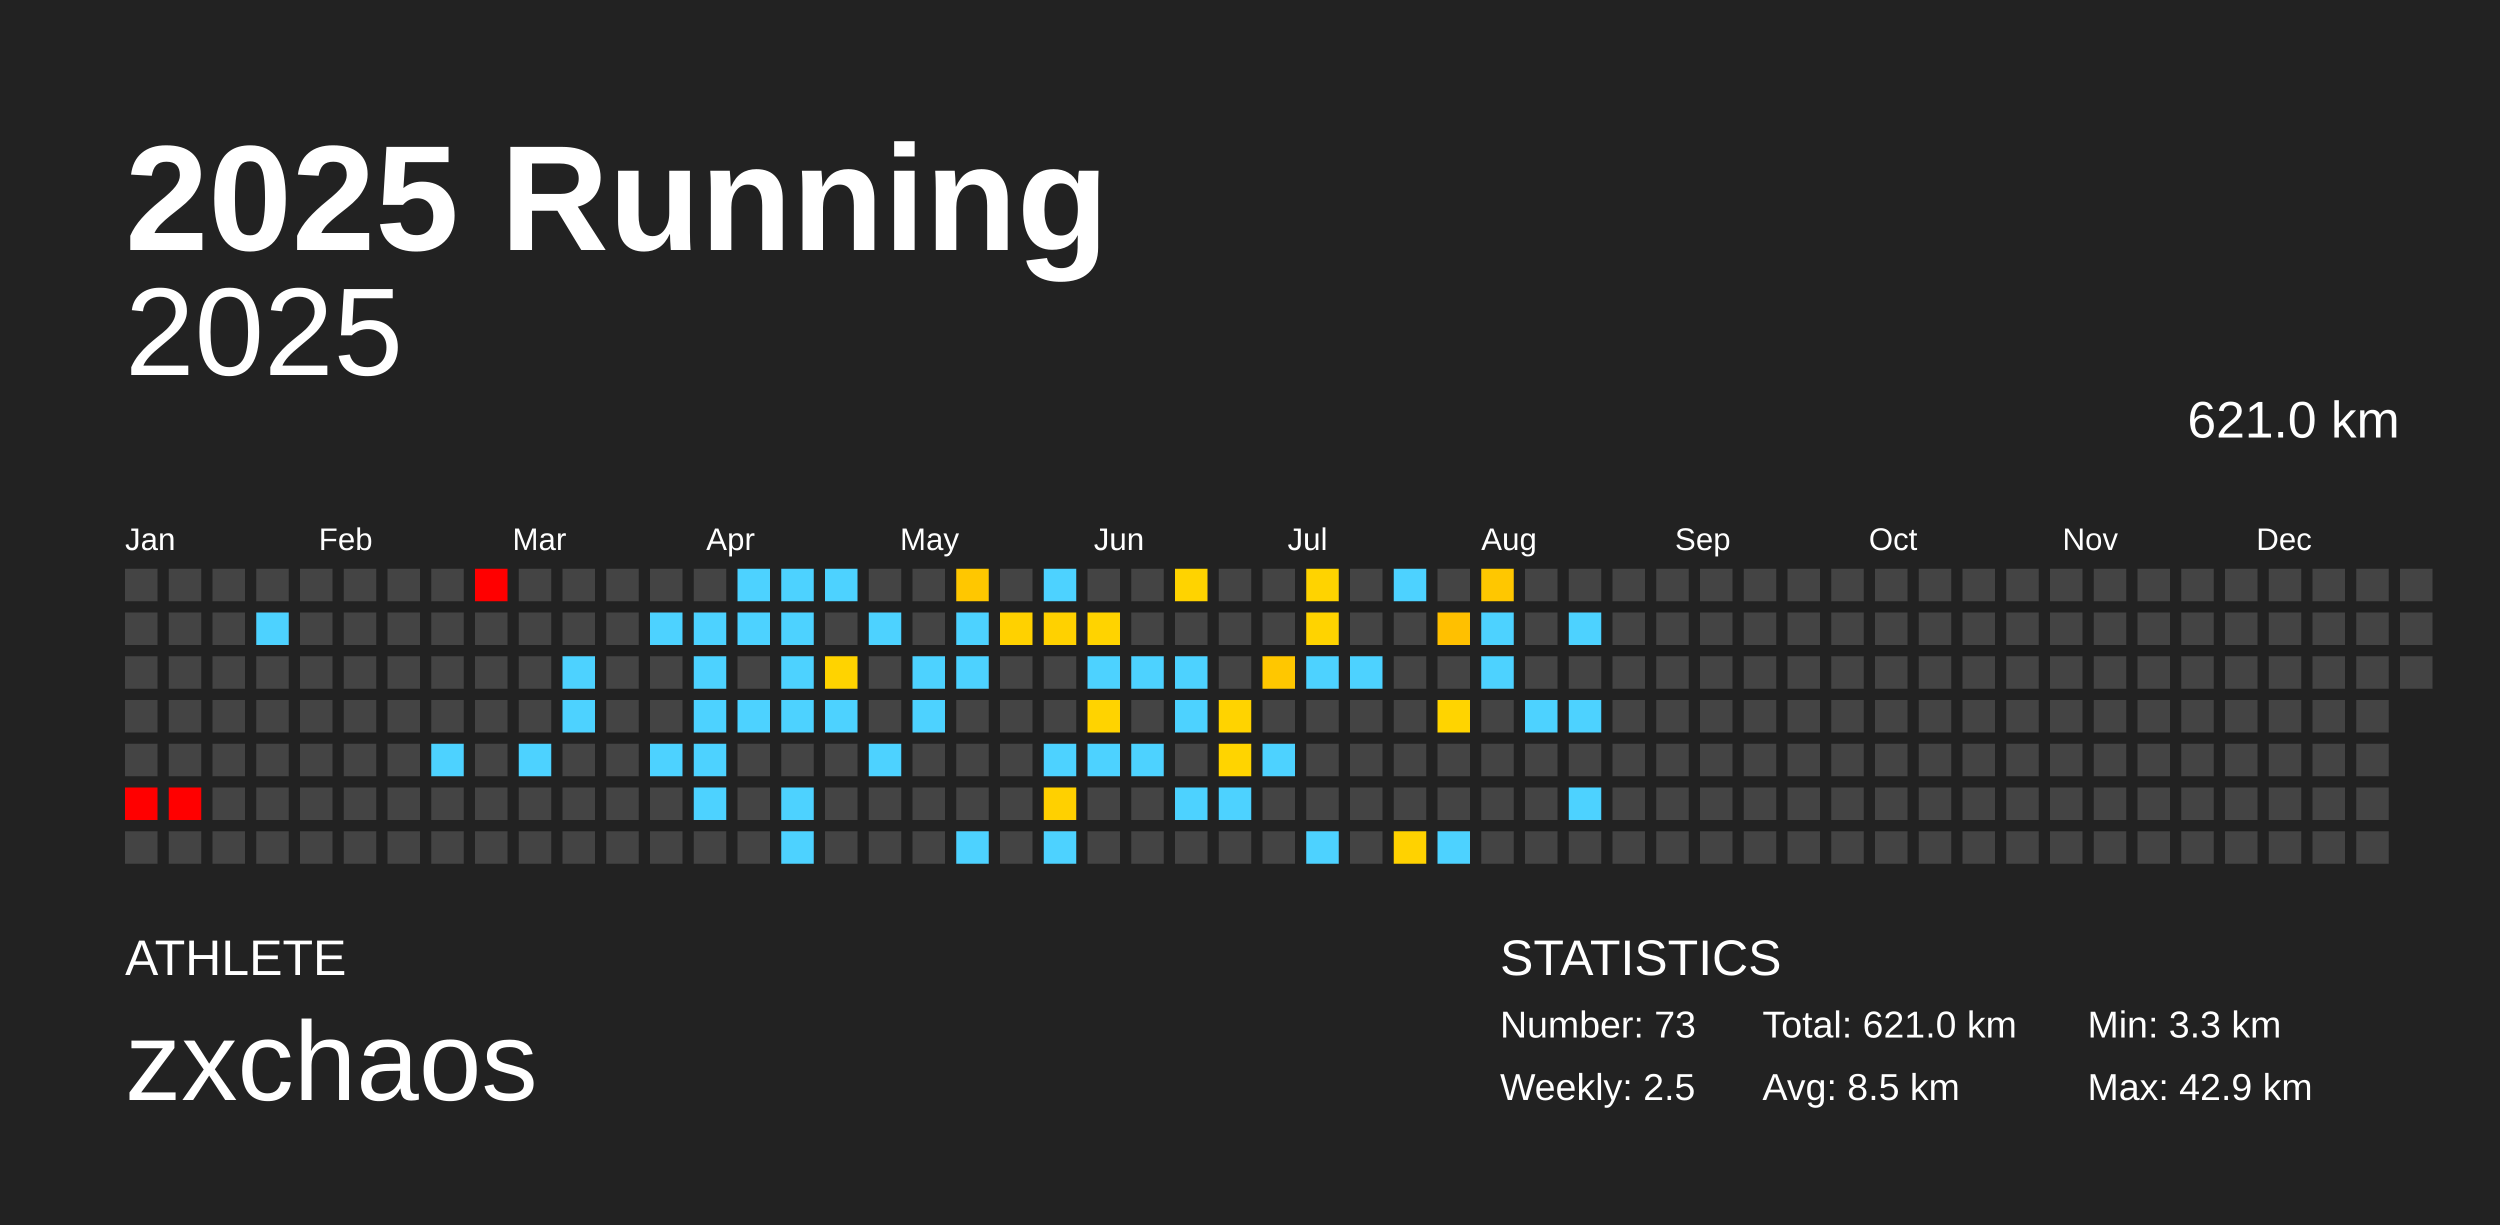
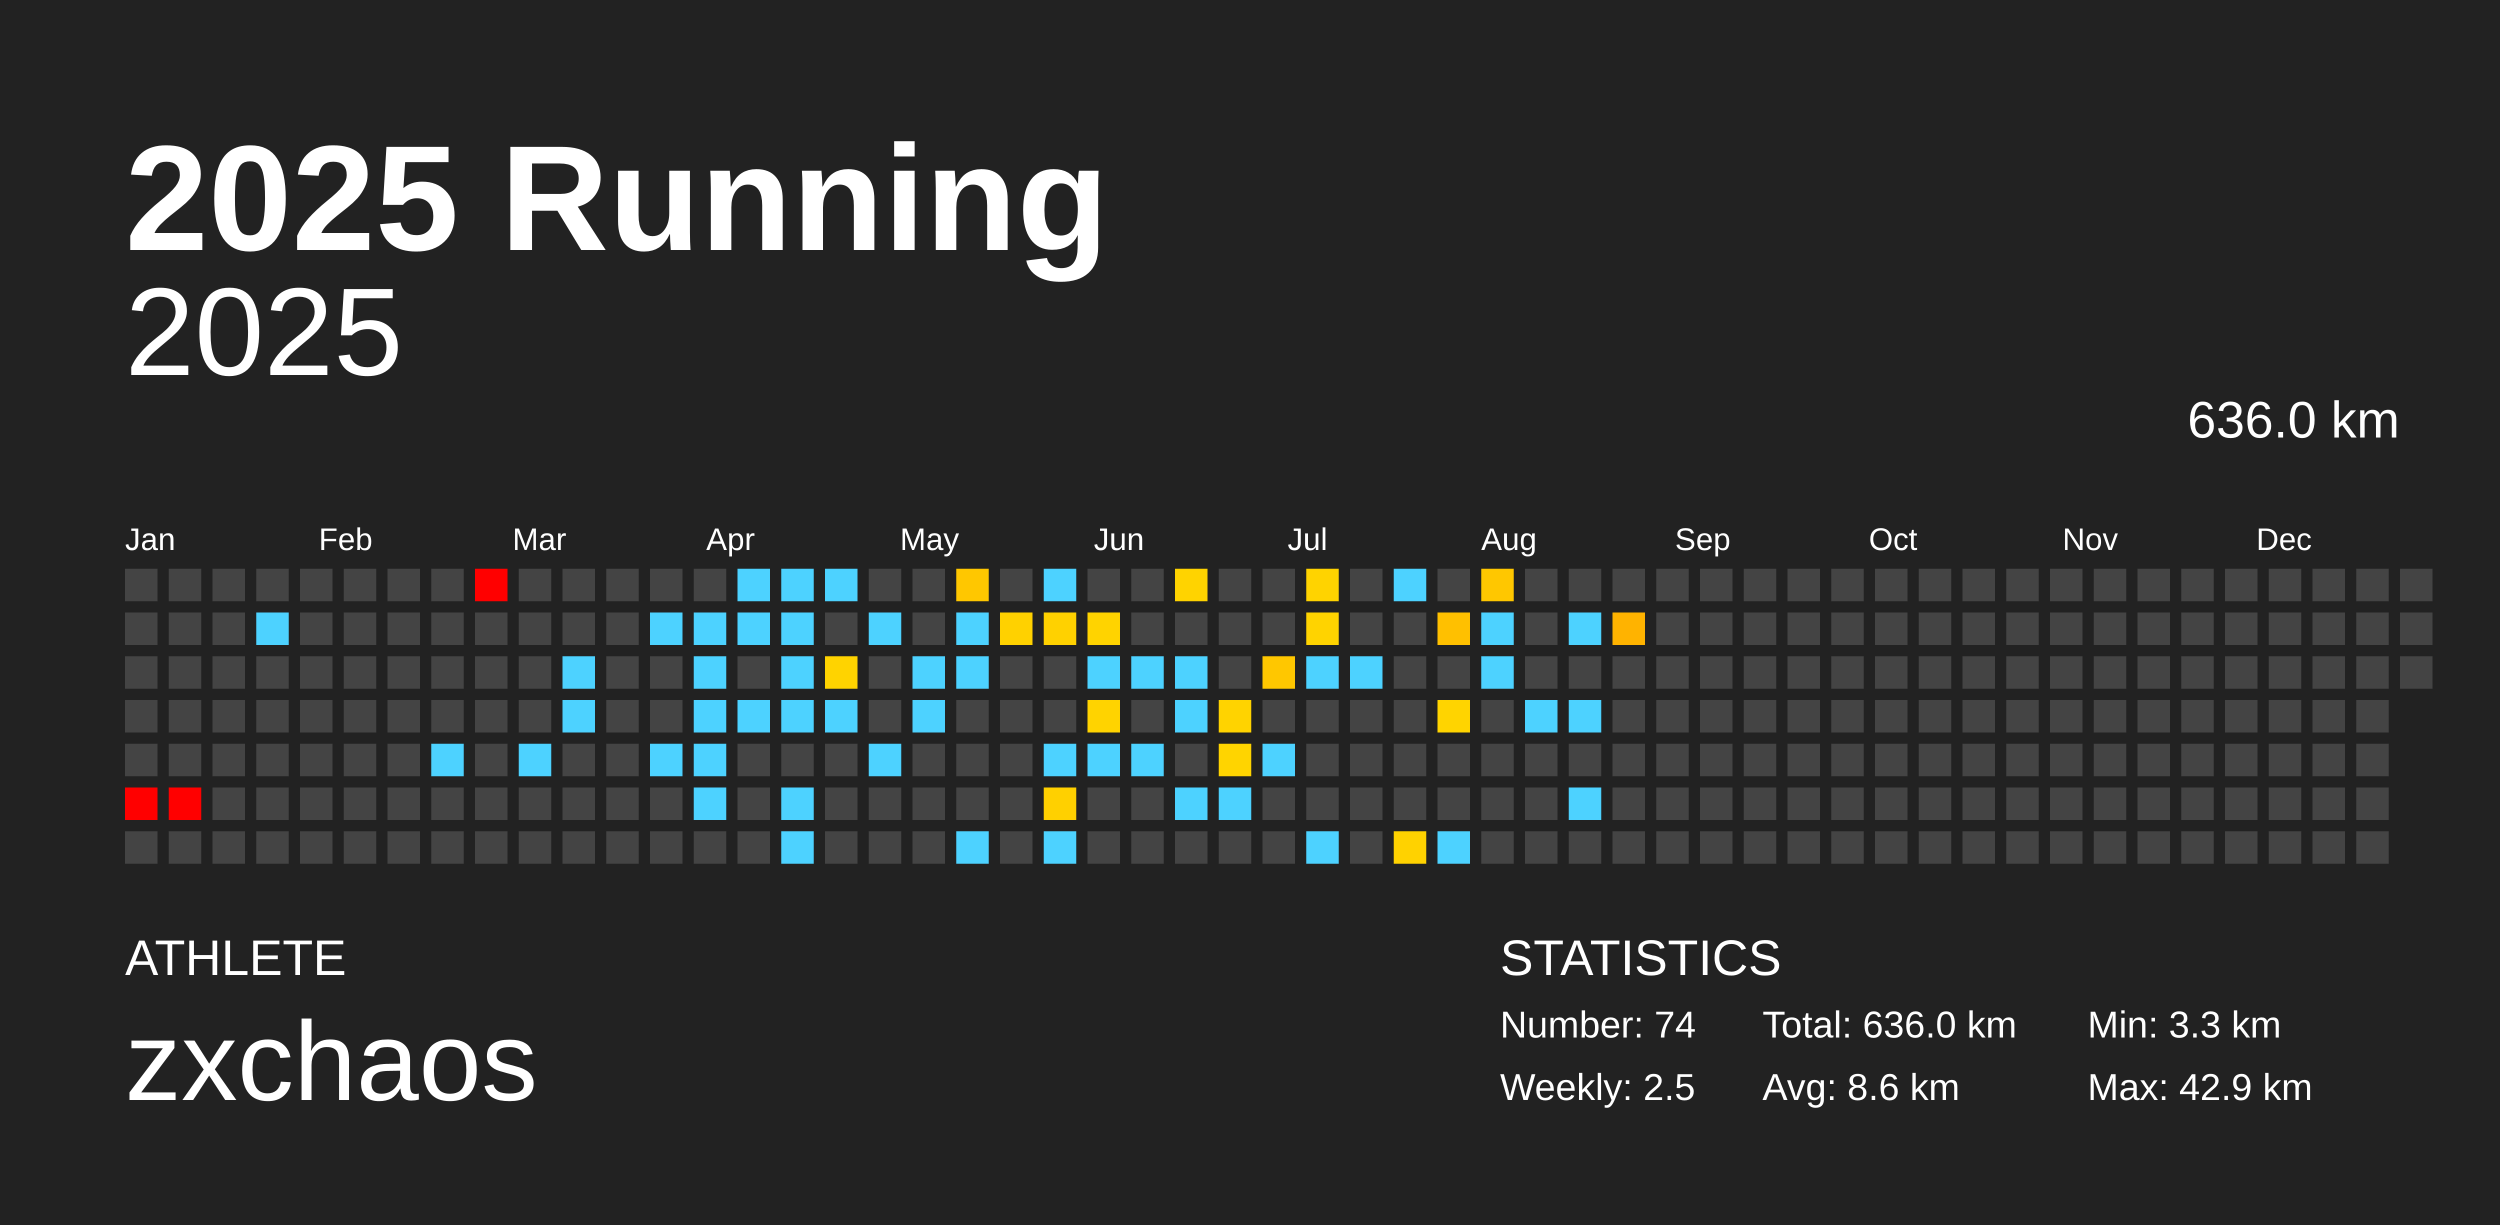
<svg xmlns="http://www.w3.org/2000/svg" baseProfile="full" height="98mm" version="1.1" viewBox="0,0,200,98" width="200mm">
  <defs />
  <rect fill="#222222" height="98" width="200" x="0" y="0" />
  <text fill="#FFFFFF" style="font-size:12px; font-family:Arial; font-weight:bold;" x="10" y="20">2025 Running</text>
  <text fill="#FFFFFF" style="font-size:4px; font-family:Arial" x="10" y="78">ATHLETE</text>
  <text fill="#FFFFFF" style="font-size:9px; font-family:Arial" x="10" y="88">zxchaos</text>
  <text fill="#FFFFFF" style="font-size:4px; font-family:Arial" x="120" y="78">STATISTICS</text>
-   <text fill="#FFFFFF" style="font-size:3px; font-family:Arial" x="120" y="83">Number: 73</text>
+   <text fill="#FFFFFF" style="font-size:3px; font-family:Arial" x="120" y="83">Number: 74</text>
  <text fill="#FFFFFF" style="font-size:3px; font-family:Arial" x="120" y="88">Weekly: 2.5</text>
-   <text fill="#FFFFFF" style="font-size:3px; font-family:Arial" x="141" y="83">Total: 621.0 km</text>
-   <text fill="#FFFFFF" style="font-size:3px; font-family:Arial" x="141" y="88">Avg: 8.5 km</text>
+   <text fill="#FFFFFF" style="font-size:3px; font-family:Arial" x="141" y="83">Total: 636.0 km</text>
+   <text fill="#FFFFFF" style="font-size:3px; font-family:Arial" x="141" y="88">Avg: 8.6 km</text>
  <text fill="#FFFFFF" style="font-size:3px; font-family:Arial" x="167" y="83">Min: 3.3 km</text>
  <text fill="#FFFFFF" style="font-size:3px; font-family:Arial" x="167" y="88">Max: 42.9 km</text>
  <text alignment-baseline="hanging" fill="#FFFFFF" style="font-size:10.0px; font-family:Arial;" x="10" y="30">2025</text>
-   <text alignment-baseline="hanging" fill="#FFFFFF" style="font-size:4.125px; font-family:Arial;" x="175" y="35">621.0 km</text>
+   <text alignment-baseline="hanging" fill="#FFFFFF" style="font-size:4.125px; font-family:Arial;" x="175" y="35">636.0 km</text>
  <text fill="#FFFFFF" style="font-size:2.5px; font-family:Arial" x="10.0" y="44">Jan</text>
  <text fill="#FFFFFF" style="font-size:2.5px; font-family:Arial" x="25.5" y="44">Feb</text>
  <text fill="#FFFFFF" style="font-size:2.5px; font-family:Arial" x="41.0" y="44">Mar</text>
  <text fill="#FFFFFF" style="font-size:2.5px; font-family:Arial" x="56.5" y="44">Apr</text>
  <text fill="#FFFFFF" style="font-size:2.5px; font-family:Arial" x="72.0" y="44">May</text>
  <text fill="#FFFFFF" style="font-size:2.5px; font-family:Arial" x="87.5" y="44">Jun</text>
  <text fill="#FFFFFF" style="font-size:2.5px; font-family:Arial" x="103.0" y="44">Jul</text>
  <text fill="#FFFFFF" style="font-size:2.5px; font-family:Arial" x="118.5" y="44">Aug</text>
  <text fill="#FFFFFF" style="font-size:2.5px; font-family:Arial" x="134.0" y="44">Sep</text>
  <text fill="#FFFFFF" style="font-size:2.5px; font-family:Arial" x="149.5" y="44">Oct</text>
  <text fill="#FFFFFF" style="font-size:2.5px; font-family:Arial" x="165.0" y="44">Nov</text>
  <text fill="#FFFFFF" style="font-size:2.5px; font-family:Arial" x="180.5" y="44">Dec</text>
  <rect fill="#444444" height="2.6" width="2.6" x="10.0" y="45.5" />
  <rect fill="#444444" height="2.6" width="2.6" x="10.0" y="49.0" />
  <rect fill="#444444" height="2.6" width="2.6" x="10.0" y="52.5" />
  <rect fill="#444444" height="2.6" width="2.6" x="10.0" y="56.0" />
  <rect fill="#444444" height="2.6" width="2.6" x="10.0" y="59.5" />
  <rect fill="red" height="2.6" width="2.6" x="10.0" y="63.0" />
  <rect fill="#444444" height="2.6" width="2.6" x="10.0" y="66.5" />
  <rect fill="#444444" height="2.6" width="2.6" x="13.5" y="45.5" />
  <rect fill="#444444" height="2.6" width="2.6" x="13.5" y="49.0" />
  <rect fill="#444444" height="2.6" width="2.6" x="13.5" y="52.5" />
  <rect fill="#444444" height="2.6" width="2.6" x="13.5" y="56.0" />
  <rect fill="#444444" height="2.6" width="2.6" x="13.5" y="59.5" />
  <rect fill="red" height="2.6" width="2.6" x="13.5" y="63.0" />
  <rect fill="#444444" height="2.6" width="2.6" x="13.5" y="66.5" />
  <rect fill="#444444" height="2.6" width="2.6" x="17.0" y="45.5" />
  <rect fill="#444444" height="2.6" width="2.6" x="17.0" y="49.0" />
  <rect fill="#444444" height="2.6" width="2.6" x="17.0" y="52.5" />
  <rect fill="#444444" height="2.6" width="2.6" x="17.0" y="56.0" />
  <rect fill="#444444" height="2.6" width="2.6" x="17.0" y="59.5" />
  <rect fill="#444444" height="2.6" width="2.6" x="17.0" y="63.0" />
  <rect fill="#444444" height="2.6" width="2.6" x="17.0" y="66.5" />
  <rect fill="#444444" height="2.6" width="2.6" x="20.5" y="45.5" />
  <rect fill="#4dd2ff" height="2.6" width="2.6" x="20.5" y="49.0" />
  <rect fill="#444444" height="2.6" width="2.6" x="20.5" y="52.5" />
  <rect fill="#444444" height="2.6" width="2.6" x="20.5" y="56.0" />
  <rect fill="#444444" height="2.6" width="2.6" x="20.5" y="59.5" />
  <rect fill="#444444" height="2.6" width="2.6" x="20.5" y="63.0" />
  <rect fill="#444444" height="2.6" width="2.6" x="20.5" y="66.5" />
  <rect fill="#444444" height="2.6" width="2.6" x="24.0" y="45.5" />
  <rect fill="#444444" height="2.6" width="2.6" x="24.0" y="49.0" />
  <rect fill="#444444" height="2.6" width="2.6" x="24.0" y="52.5" />
  <rect fill="#444444" height="2.6" width="2.6" x="24.0" y="56.0" />
  <rect fill="#444444" height="2.6" width="2.6" x="24.0" y="59.5" />
  <rect fill="#444444" height="2.6" width="2.6" x="24.0" y="63.0" />
  <rect fill="#444444" height="2.6" width="2.6" x="24.0" y="66.5" />
  <rect fill="#444444" height="2.6" width="2.6" x="27.5" y="45.5" />
  <rect fill="#444444" height="2.6" width="2.6" x="27.5" y="49.0" />
  <rect fill="#444444" height="2.6" width="2.6" x="27.5" y="52.5" />
  <rect fill="#444444" height="2.6" width="2.6" x="27.5" y="56.0" />
  <rect fill="#444444" height="2.6" width="2.6" x="27.5" y="59.5" />
  <rect fill="#444444" height="2.6" width="2.6" x="27.5" y="63.0" />
  <rect fill="#444444" height="2.6" width="2.6" x="27.5" y="66.5" />
  <rect fill="#444444" height="2.6" width="2.6" x="31.0" y="45.5" />
  <rect fill="#444444" height="2.6" width="2.6" x="31.0" y="49.0" />
  <rect fill="#444444" height="2.6" width="2.6" x="31.0" y="52.5" />
  <rect fill="#444444" height="2.6" width="2.6" x="31.0" y="56.0" />
  <rect fill="#444444" height="2.6" width="2.6" x="31.0" y="59.5" />
  <rect fill="#444444" height="2.6" width="2.6" x="31.0" y="63.0" />
  <rect fill="#444444" height="2.6" width="2.6" x="31.0" y="66.5" />
  <rect fill="#444444" height="2.6" width="2.6" x="34.5" y="45.5" />
  <rect fill="#444444" height="2.6" width="2.6" x="34.5" y="49.0" />
  <rect fill="#444444" height="2.6" width="2.6" x="34.5" y="52.5" />
  <rect fill="#444444" height="2.6" width="2.6" x="34.5" y="56.0" />
  <rect fill="#4dd2ff" height="2.6" width="2.6" x="34.5" y="59.5" />
  <rect fill="#444444" height="2.6" width="2.6" x="34.5" y="63.0" />
  <rect fill="#444444" height="2.6" width="2.6" x="34.5" y="66.5" />
  <rect fill="red" height="2.6" width="2.6" x="38.0" y="45.5" />
  <rect fill="#444444" height="2.6" width="2.6" x="38.0" y="49.0" />
  <rect fill="#444444" height="2.6" width="2.6" x="38.0" y="52.5" />
  <rect fill="#444444" height="2.6" width="2.6" x="38.0" y="56.0" />
  <rect fill="#444444" height="2.6" width="2.6" x="38.0" y="59.5" />
  <rect fill="#444444" height="2.6" width="2.6" x="38.0" y="63.0" />
  <rect fill="#444444" height="2.6" width="2.6" x="38.0" y="66.5" />
  <rect fill="#444444" height="2.6" width="2.6" x="41.5" y="45.5" />
  <rect fill="#444444" height="2.6" width="2.6" x="41.5" y="49.0" />
  <rect fill="#444444" height="2.6" width="2.6" x="41.5" y="52.5" />
  <rect fill="#444444" height="2.6" width="2.6" x="41.5" y="56.0" />
  <rect fill="#4dd2ff" height="2.6" width="2.6" x="41.5" y="59.5" />
  <rect fill="#444444" height="2.6" width="2.6" x="41.5" y="63.0" />
  <rect fill="#444444" height="2.6" width="2.6" x="41.5" y="66.5" />
  <rect fill="#444444" height="2.6" width="2.6" x="45.0" y="45.5" />
  <rect fill="#444444" height="2.6" width="2.6" x="45.0" y="49.0" />
  <rect fill="#4dd2ff" height="2.6" width="2.6" x="45.0" y="52.5" />
  <rect fill="#4dd2ff" height="2.6" width="2.6" x="45.0" y="56.0" />
  <rect fill="#444444" height="2.6" width="2.6" x="45.0" y="59.5" />
  <rect fill="#444444" height="2.6" width="2.6" x="45.0" y="63.0" />
  <rect fill="#444444" height="2.6" width="2.6" x="45.0" y="66.5" />
  <rect fill="#444444" height="2.6" width="2.6" x="48.5" y="45.5" />
  <rect fill="#444444" height="2.6" width="2.6" x="48.5" y="49.0" />
  <rect fill="#444444" height="2.6" width="2.6" x="48.5" y="52.5" />
  <rect fill="#444444" height="2.6" width="2.6" x="48.5" y="56.0" />
  <rect fill="#444444" height="2.6" width="2.6" x="48.5" y="59.5" />
  <rect fill="#444444" height="2.6" width="2.6" x="48.5" y="63.0" />
  <rect fill="#444444" height="2.6" width="2.6" x="48.5" y="66.5" />
  <rect fill="#444444" height="2.6" width="2.6" x="52.0" y="45.5" />
  <rect fill="#4dd2ff" height="2.6" width="2.6" x="52.0" y="49.0" />
  <rect fill="#444444" height="2.6" width="2.6" x="52.0" y="52.5" />
  <rect fill="#444444" height="2.6" width="2.6" x="52.0" y="56.0" />
  <rect fill="#4dd2ff" height="2.6" width="2.6" x="52.0" y="59.5" />
  <rect fill="#444444" height="2.6" width="2.6" x="52.0" y="63.0" />
  <rect fill="#444444" height="2.6" width="2.6" x="52.0" y="66.5" />
  <rect fill="#444444" height="2.6" width="2.6" x="55.5" y="45.5" />
  <rect fill="#4dd2ff" height="2.6" width="2.6" x="55.5" y="49.0" />
  <rect fill="#4dd2ff" height="2.6" width="2.6" x="55.5" y="52.5" />
  <rect fill="#4dd2ff" height="2.6" width="2.6" x="55.5" y="56.0" />
  <rect fill="#4dd2ff" height="2.6" width="2.6" x="55.5" y="59.5" />
  <rect fill="#4dd2ff" height="2.6" width="2.6" x="55.5" y="63.0" />
  <rect fill="#444444" height="2.6" width="2.6" x="55.5" y="66.5" />
  <rect fill="#4dd2ff" height="2.6" width="2.6" x="59.0" y="45.5" />
  <rect fill="#4dd2ff" height="2.6" width="2.6" x="59.0" y="49.0" />
  <rect fill="#444444" height="2.6" width="2.6" x="59.0" y="52.5" />
  <rect fill="#4dd2ff" height="2.6" width="2.6" x="59.0" y="56.0" />
  <rect fill="#444444" height="2.6" width="2.6" x="59.0" y="59.5" />
  <rect fill="#444444" height="2.6" width="2.6" x="59.0" y="63.0" />
  <rect fill="#444444" height="2.6" width="2.6" x="59.0" y="66.5" />
  <rect fill="#4dd2ff" height="2.6" width="2.6" x="62.5" y="45.5" />
  <rect fill="#4dd2ff" height="2.6" width="2.6" x="62.5" y="49.0" />
  <rect fill="#4dd2ff" height="2.6" width="2.6" x="62.5" y="52.5" />
  <rect fill="#4dd2ff" height="2.6" width="2.6" x="62.5" y="56.0" />
  <rect fill="#444444" height="2.6" width="2.6" x="62.5" y="59.5" />
  <rect fill="#4dd2ff" height="2.6" width="2.6" x="62.5" y="63.0" />
  <rect fill="#4dd2ff" height="2.6" width="2.6" x="62.5" y="66.5" />
  <rect fill="#4dd2ff" height="2.6" width="2.6" x="66.0" y="45.5" />
  <rect fill="#444444" height="2.6" width="2.6" x="66.0" y="49.0" />
  <rect fill="#ffd300" height="2.6" width="2.6" x="66.0" y="52.5" />
  <rect fill="#4dd2ff" height="2.6" width="2.6" x="66.0" y="56.0" />
  <rect fill="#444444" height="2.6" width="2.6" x="66.0" y="59.5" />
  <rect fill="#444444" height="2.6" width="2.6" x="66.0" y="63.0" />
  <rect fill="#444444" height="2.6" width="2.6" x="66.0" y="66.5" />
  <rect fill="#444444" height="2.6" width="2.6" x="69.5" y="45.5" />
  <rect fill="#4dd2ff" height="2.6" width="2.6" x="69.5" y="49.0" />
  <rect fill="#444444" height="2.6" width="2.6" x="69.5" y="52.5" />
  <rect fill="#444444" height="2.6" width="2.6" x="69.5" y="56.0" />
  <rect fill="#4dd2ff" height="2.6" width="2.6" x="69.5" y="59.5" />
  <rect fill="#444444" height="2.6" width="2.6" x="69.5" y="63.0" />
  <rect fill="#444444" height="2.6" width="2.6" x="69.5" y="66.5" />
  <rect fill="#444444" height="2.6" width="2.6" x="73.0" y="45.5" />
  <rect fill="#444444" height="2.6" width="2.6" x="73.0" y="49.0" />
  <rect fill="#4dd2ff" height="2.6" width="2.6" x="73.0" y="52.5" />
  <rect fill="#4dd2ff" height="2.6" width="2.6" x="73.0" y="56.0" />
  <rect fill="#444444" height="2.6" width="2.6" x="73.0" y="59.5" />
  <rect fill="#444444" height="2.6" width="2.6" x="73.0" y="63.0" />
  <rect fill="#444444" height="2.6" width="2.6" x="73.0" y="66.5" />
  <rect fill="#ffc700" height="2.6" width="2.6" x="76.5" y="45.5" />
  <rect fill="#4dd2ff" height="2.6" width="2.6" x="76.5" y="49.0" />
  <rect fill="#4dd2ff" height="2.6" width="2.6" x="76.5" y="52.5" />
  <rect fill="#444444" height="2.6" width="2.6" x="76.5" y="56.0" />
  <rect fill="#444444" height="2.6" width="2.6" x="76.5" y="59.5" />
  <rect fill="#444444" height="2.6" width="2.6" x="76.5" y="63.0" />
  <rect fill="#4dd2ff" height="2.6" width="2.6" x="76.5" y="66.5" />
  <rect fill="#444444" height="2.6" width="2.6" x="80.0" y="45.5" />
  <rect fill="#ffd100" height="2.6" width="2.6" x="80.0" y="49.0" />
  <rect fill="#444444" height="2.6" width="2.6" x="80.0" y="52.5" />
  <rect fill="#444444" height="2.6" width="2.6" x="80.0" y="56.0" />
  <rect fill="#444444" height="2.6" width="2.6" x="80.0" y="59.5" />
  <rect fill="#444444" height="2.6" width="2.6" x="80.0" y="63.0" />
  <rect fill="#444444" height="2.6" width="2.6" x="80.0" y="66.5" />
  <rect fill="#4dd2ff" height="2.6" width="2.6" x="83.5" y="45.5" />
  <rect fill="#ffd100" height="2.6" width="2.6" x="83.5" y="49.0" />
  <rect fill="#444444" height="2.6" width="2.6" x="83.5" y="52.5" />
  <rect fill="#444444" height="2.6" width="2.6" x="83.5" y="56.0" />
  <rect fill="#4dd2ff" height="2.6" width="2.6" x="83.5" y="59.5" />
  <rect fill="#ffd000" height="2.6" width="2.6" x="83.5" y="63.0" />
  <rect fill="#4dd2ff" height="2.6" width="2.6" x="83.5" y="66.5" />
  <rect fill="#444444" height="2.6" width="2.6" x="87.0" y="45.5" />
  <rect fill="#ffd300" height="2.6" width="2.6" x="87.0" y="49.0" />
  <rect fill="#4dd2ff" height="2.6" width="2.6" x="87.0" y="52.5" />
  <rect fill="#ffd300" height="2.6" width="2.6" x="87.0" y="56.0" />
  <rect fill="#4dd2ff" height="2.6" width="2.6" x="87.0" y="59.5" />
  <rect fill="#444444" height="2.6" width="2.6" x="87.0" y="63.0" />
  <rect fill="#444444" height="2.6" width="2.6" x="87.0" y="66.5" />
  <rect fill="#444444" height="2.6" width="2.6" x="90.5" y="45.5" />
  <rect fill="#444444" height="2.6" width="2.6" x="90.5" y="49.0" />
  <rect fill="#4dd2ff" height="2.6" width="2.6" x="90.5" y="52.5" />
  <rect fill="#444444" height="2.6" width="2.6" x="90.5" y="56.0" />
  <rect fill="#4dd2ff" height="2.6" width="2.6" x="90.5" y="59.5" />
  <rect fill="#444444" height="2.6" width="2.6" x="90.5" y="63.0" />
  <rect fill="#444444" height="2.6" width="2.6" x="90.5" y="66.5" />
  <rect fill="#ffd300" height="2.6" width="2.6" x="94.0" y="45.5" />
  <rect fill="#444444" height="2.6" width="2.6" x="94.0" y="49.0" />
  <rect fill="#4dd2ff" height="2.6" width="2.6" x="94.0" y="52.5" />
  <rect fill="#4dd2ff" height="2.6" width="2.6" x="94.0" y="56.0" />
  <rect fill="#444444" height="2.6" width="2.6" x="94.0" y="59.5" />
  <rect fill="#4dd2ff" height="2.6" width="2.6" x="94.0" y="63.0" />
  <rect fill="#444444" height="2.6" width="2.6" x="94.0" y="66.5" />
  <rect fill="#444444" height="2.6" width="2.6" x="97.5" y="45.5" />
  <rect fill="#444444" height="2.6" width="2.6" x="97.5" y="49.0" />
  <rect fill="#444444" height="2.6" width="2.6" x="97.5" y="52.5" />
  <rect fill="#ffd300" height="2.6" width="2.6" x="97.5" y="56.0" />
  <rect fill="#ffd400" height="2.6" width="2.6" x="97.5" y="59.5" />
  <rect fill="#4dd2ff" height="2.6" width="2.6" x="97.5" y="63.0" />
  <rect fill="#444444" height="2.6" width="2.6" x="97.5" y="66.5" />
  <rect fill="#444444" height="2.6" width="2.6" x="101.0" y="45.5" />
  <rect fill="#444444" height="2.6" width="2.6" x="101.0" y="49.0" />
  <rect fill="#ffc700" height="2.6" width="2.6" x="101.0" y="52.5" />
  <rect fill="#444444" height="2.6" width="2.6" x="101.0" y="56.0" />
  <rect fill="#4dd2ff" height="2.6" width="2.6" x="101.0" y="59.5" />
  <rect fill="#444444" height="2.6" width="2.6" x="101.0" y="63.0" />
  <rect fill="#444444" height="2.6" width="2.6" x="101.0" y="66.5" />
  <rect fill="#ffd300" height="2.6" width="2.6" x="104.5" y="45.5" />
  <rect fill="#ffd300" height="2.6" width="2.6" x="104.5" y="49.0" />
  <rect fill="#4dd2ff" height="2.6" width="2.6" x="104.5" y="52.5" />
  <rect fill="#444444" height="2.6" width="2.6" x="104.5" y="56.0" />
  <rect fill="#444444" height="2.6" width="2.6" x="104.5" y="59.5" />
  <rect fill="#444444" height="2.6" width="2.6" x="104.5" y="63.0" />
  <rect fill="#4dd2ff" height="2.6" width="2.6" x="104.5" y="66.5" />
  <rect fill="#444444" height="2.6" width="2.6" x="108.0" y="45.5" />
  <rect fill="#444444" height="2.6" width="2.6" x="108.0" y="49.0" />
  <rect fill="#4dd2ff" height="2.6" width="2.6" x="108.0" y="52.5" />
  <rect fill="#444444" height="2.6" width="2.6" x="108.0" y="56.0" />
  <rect fill="#444444" height="2.6" width="2.6" x="108.0" y="59.5" />
  <rect fill="#444444" height="2.6" width="2.6" x="108.0" y="63.0" />
  <rect fill="#444444" height="2.6" width="2.6" x="108.0" y="66.5" />
  <rect fill="#4dd2ff" height="2.6" width="2.6" x="111.5" y="45.5" />
  <rect fill="#444444" height="2.6" width="2.6" x="111.5" y="49.0" />
  <rect fill="#444444" height="2.6" width="2.6" x="111.5" y="52.5" />
  <rect fill="#444444" height="2.6" width="2.6" x="111.5" y="56.0" />
  <rect fill="#444444" height="2.6" width="2.6" x="111.5" y="59.5" />
  <rect fill="#444444" height="2.6" width="2.6" x="111.5" y="63.0" />
  <rect fill="#ffd200" height="2.6" width="2.6" x="111.5" y="66.5" />
  <rect fill="#444444" height="2.6" width="2.6" x="115.0" y="45.5" />
  <rect fill="#ffc000" height="2.6" width="2.6" x="115.0" y="49.0" />
  <rect fill="#444444" height="2.6" width="2.6" x="115.0" y="52.5" />
  <rect fill="#ffd400" height="2.6" width="2.6" x="115.0" y="56.0" />
  <rect fill="#444444" height="2.6" width="2.6" x="115.0" y="59.5" />
  <rect fill="#444444" height="2.6" width="2.6" x="115.0" y="63.0" />
  <rect fill="#4dd2ff" height="2.6" width="2.6" x="115.0" y="66.5" />
  <rect fill="#ffc700" height="2.6" width="2.6" x="118.5" y="45.5" />
  <rect fill="#4dd2ff" height="2.6" width="2.6" x="118.5" y="49.0" />
  <rect fill="#4dd2ff" height="2.6" width="2.6" x="118.5" y="52.5" />
  <rect fill="#444444" height="2.6" width="2.6" x="118.5" y="56.0" />
  <rect fill="#444444" height="2.6" width="2.6" x="118.5" y="59.5" />
  <rect fill="#444444" height="2.6" width="2.6" x="118.5" y="63.0" />
  <rect fill="#444444" height="2.6" width="2.6" x="118.5" y="66.5" />
  <rect fill="#444444" height="2.6" width="2.6" x="122.0" y="45.5" />
  <rect fill="#444444" height="2.6" width="2.6" x="122.0" y="49.0" />
  <rect fill="#444444" height="2.6" width="2.6" x="122.0" y="52.5" />
  <rect fill="#4dd2ff" height="2.6" width="2.6" x="122.0" y="56.0" />
  <rect fill="#444444" height="2.6" width="2.6" x="122.0" y="59.5" />
  <rect fill="#444444" height="2.6" width="2.6" x="122.0" y="63.0" />
  <rect fill="#444444" height="2.6" width="2.6" x="122.0" y="66.5" />
  <rect fill="#444444" height="2.6" width="2.6" x="125.5" y="45.5" />
  <rect fill="#4dd2ff" height="2.6" width="2.6" x="125.5" y="49.0" />
  <rect fill="#444444" height="2.6" width="2.6" x="125.5" y="52.5" />
  <rect fill="#4dd2ff" height="2.6" width="2.6" x="125.5" y="56.0" />
  <rect fill="#444444" height="2.6" width="2.6" x="125.5" y="59.5" />
  <rect fill="#4dd2ff" height="2.6" width="2.6" x="125.5" y="63.0" />
  <rect fill="#444444" height="2.6" width="2.6" x="125.5" y="66.5" />
  <rect fill="#444444" height="2.6" width="2.6" x="129.0" y="45.5" />
-   <rect fill="#444444" height="2.6" width="2.6" x="129.0" y="49.0" />
+   <rect fill="#ffb300" height="2.6" width="2.6" x="129.0" y="49.0" />
  <rect fill="#444444" height="2.6" width="2.6" x="129.0" y="52.5" />
  <rect fill="#444444" height="2.6" width="2.6" x="129.0" y="56.0" />
  <rect fill="#444444" height="2.6" width="2.6" x="129.0" y="59.5" />
  <rect fill="#444444" height="2.6" width="2.6" x="129.0" y="63.0" />
  <rect fill="#444444" height="2.6" width="2.6" x="129.0" y="66.5" />
  <rect fill="#444444" height="2.6" width="2.6" x="132.5" y="45.5" />
  <rect fill="#444444" height="2.6" width="2.6" x="132.5" y="49.0" />
  <rect fill="#444444" height="2.6" width="2.6" x="132.5" y="52.5" />
  <rect fill="#444444" height="2.6" width="2.6" x="132.5" y="56.0" />
  <rect fill="#444444" height="2.6" width="2.6" x="132.5" y="59.5" />
  <rect fill="#444444" height="2.6" width="2.6" x="132.5" y="63.0" />
  <rect fill="#444444" height="2.6" width="2.6" x="132.5" y="66.5" />
  <rect fill="#444444" height="2.6" width="2.6" x="136.0" y="45.5" />
  <rect fill="#444444" height="2.6" width="2.6" x="136.0" y="49.0" />
  <rect fill="#444444" height="2.6" width="2.6" x="136.0" y="52.5" />
  <rect fill="#444444" height="2.6" width="2.6" x="136.0" y="56.0" />
  <rect fill="#444444" height="2.6" width="2.6" x="136.0" y="59.5" />
  <rect fill="#444444" height="2.6" width="2.6" x="136.0" y="63.0" />
  <rect fill="#444444" height="2.6" width="2.6" x="136.0" y="66.5" />
  <rect fill="#444444" height="2.6" width="2.6" x="139.5" y="45.5" />
  <rect fill="#444444" height="2.6" width="2.6" x="139.5" y="49.0" />
  <rect fill="#444444" height="2.6" width="2.6" x="139.5" y="52.5" />
  <rect fill="#444444" height="2.6" width="2.6" x="139.5" y="56.0" />
  <rect fill="#444444" height="2.6" width="2.6" x="139.5" y="59.5" />
  <rect fill="#444444" height="2.6" width="2.6" x="139.5" y="63.0" />
  <rect fill="#444444" height="2.6" width="2.6" x="139.5" y="66.5" />
  <rect fill="#444444" height="2.6" width="2.6" x="143.0" y="45.5" />
  <rect fill="#444444" height="2.6" width="2.6" x="143.0" y="49.0" />
  <rect fill="#444444" height="2.6" width="2.6" x="143.0" y="52.5" />
  <rect fill="#444444" height="2.6" width="2.6" x="143.0" y="56.0" />
  <rect fill="#444444" height="2.6" width="2.6" x="143.0" y="59.5" />
  <rect fill="#444444" height="2.6" width="2.6" x="143.0" y="63.0" />
  <rect fill="#444444" height="2.6" width="2.6" x="143.0" y="66.5" />
  <rect fill="#444444" height="2.6" width="2.6" x="146.5" y="45.5" />
  <rect fill="#444444" height="2.6" width="2.6" x="146.5" y="49.0" />
  <rect fill="#444444" height="2.6" width="2.6" x="146.5" y="52.5" />
  <rect fill="#444444" height="2.6" width="2.6" x="146.5" y="56.0" />
  <rect fill="#444444" height="2.6" width="2.6" x="146.5" y="59.5" />
  <rect fill="#444444" height="2.6" width="2.6" x="146.5" y="63.0" />
  <rect fill="#444444" height="2.6" width="2.6" x="146.5" y="66.5" />
  <rect fill="#444444" height="2.6" width="2.6" x="150.0" y="45.5" />
  <rect fill="#444444" height="2.6" width="2.6" x="150.0" y="49.0" />
  <rect fill="#444444" height="2.6" width="2.6" x="150.0" y="52.5" />
  <rect fill="#444444" height="2.6" width="2.6" x="150.0" y="56.0" />
  <rect fill="#444444" height="2.6" width="2.6" x="150.0" y="59.5" />
  <rect fill="#444444" height="2.6" width="2.6" x="150.0" y="63.0" />
  <rect fill="#444444" height="2.6" width="2.6" x="150.0" y="66.5" />
  <rect fill="#444444" height="2.6" width="2.6" x="153.5" y="45.5" />
  <rect fill="#444444" height="2.6" width="2.6" x="153.5" y="49.0" />
  <rect fill="#444444" height="2.6" width="2.6" x="153.5" y="52.5" />
  <rect fill="#444444" height="2.6" width="2.6" x="153.5" y="56.0" />
  <rect fill="#444444" height="2.6" width="2.6" x="153.5" y="59.5" />
  <rect fill="#444444" height="2.6" width="2.6" x="153.5" y="63.0" />
  <rect fill="#444444" height="2.6" width="2.6" x="153.5" y="66.5" />
  <rect fill="#444444" height="2.6" width="2.6" x="157.0" y="45.5" />
  <rect fill="#444444" height="2.6" width="2.6" x="157.0" y="49.0" />
  <rect fill="#444444" height="2.6" width="2.6" x="157.0" y="52.5" />
  <rect fill="#444444" height="2.6" width="2.6" x="157.0" y="56.0" />
  <rect fill="#444444" height="2.6" width="2.6" x="157.0" y="59.5" />
  <rect fill="#444444" height="2.6" width="2.6" x="157.0" y="63.0" />
  <rect fill="#444444" height="2.6" width="2.6" x="157.0" y="66.5" />
  <rect fill="#444444" height="2.6" width="2.6" x="160.5" y="45.5" />
  <rect fill="#444444" height="2.6" width="2.6" x="160.5" y="49.0" />
  <rect fill="#444444" height="2.6" width="2.6" x="160.5" y="52.5" />
  <rect fill="#444444" height="2.6" width="2.6" x="160.5" y="56.0" />
  <rect fill="#444444" height="2.6" width="2.6" x="160.5" y="59.5" />
  <rect fill="#444444" height="2.6" width="2.6" x="160.5" y="63.0" />
  <rect fill="#444444" height="2.6" width="2.6" x="160.5" y="66.5" />
  <rect fill="#444444" height="2.6" width="2.6" x="164.0" y="45.5" />
  <rect fill="#444444" height="2.6" width="2.6" x="164.0" y="49.0" />
  <rect fill="#444444" height="2.6" width="2.6" x="164.0" y="52.5" />
  <rect fill="#444444" height="2.6" width="2.6" x="164.0" y="56.0" />
  <rect fill="#444444" height="2.6" width="2.6" x="164.0" y="59.5" />
  <rect fill="#444444" height="2.6" width="2.6" x="164.0" y="63.0" />
  <rect fill="#444444" height="2.6" width="2.6" x="164.0" y="66.5" />
  <rect fill="#444444" height="2.6" width="2.6" x="167.5" y="45.5" />
  <rect fill="#444444" height="2.6" width="2.6" x="167.5" y="49.0" />
  <rect fill="#444444" height="2.6" width="2.6" x="167.5" y="52.5" />
  <rect fill="#444444" height="2.6" width="2.6" x="167.5" y="56.0" />
  <rect fill="#444444" height="2.6" width="2.6" x="167.5" y="59.5" />
  <rect fill="#444444" height="2.6" width="2.6" x="167.5" y="63.0" />
  <rect fill="#444444" height="2.6" width="2.6" x="167.5" y="66.5" />
  <rect fill="#444444" height="2.6" width="2.6" x="171.0" y="45.5" />
  <rect fill="#444444" height="2.6" width="2.6" x="171.0" y="49.0" />
  <rect fill="#444444" height="2.6" width="2.6" x="171.0" y="52.5" />
  <rect fill="#444444" height="2.6" width="2.6" x="171.0" y="56.0" />
  <rect fill="#444444" height="2.6" width="2.6" x="171.0" y="59.5" />
  <rect fill="#444444" height="2.6" width="2.6" x="171.0" y="63.0" />
  <rect fill="#444444" height="2.6" width="2.6" x="171.0" y="66.5" />
  <rect fill="#444444" height="2.6" width="2.6" x="174.5" y="45.5" />
  <rect fill="#444444" height="2.6" width="2.6" x="174.5" y="49.0" />
  <rect fill="#444444" height="2.6" width="2.6" x="174.5" y="52.5" />
  <rect fill="#444444" height="2.6" width="2.6" x="174.5" y="56.0" />
  <rect fill="#444444" height="2.6" width="2.6" x="174.5" y="59.5" />
  <rect fill="#444444" height="2.6" width="2.6" x="174.5" y="63.0" />
  <rect fill="#444444" height="2.6" width="2.6" x="174.5" y="66.5" />
  <rect fill="#444444" height="2.6" width="2.6" x="178.0" y="45.5" />
  <rect fill="#444444" height="2.6" width="2.6" x="178.0" y="49.0" />
  <rect fill="#444444" height="2.6" width="2.6" x="178.0" y="52.5" />
  <rect fill="#444444" height="2.6" width="2.6" x="178.0" y="56.0" />
  <rect fill="#444444" height="2.6" width="2.6" x="178.0" y="59.5" />
  <rect fill="#444444" height="2.6" width="2.6" x="178.0" y="63.0" />
  <rect fill="#444444" height="2.6" width="2.6" x="178.0" y="66.5" />
  <rect fill="#444444" height="2.6" width="2.6" x="181.5" y="45.5" />
  <rect fill="#444444" height="2.6" width="2.6" x="181.5" y="49.0" />
  <rect fill="#444444" height="2.6" width="2.6" x="181.5" y="52.5" />
  <rect fill="#444444" height="2.6" width="2.6" x="181.5" y="56.0" />
  <rect fill="#444444" height="2.6" width="2.6" x="181.5" y="59.5" />
  <rect fill="#444444" height="2.6" width="2.6" x="181.5" y="63.0" />
  <rect fill="#444444" height="2.6" width="2.6" x="181.5" y="66.5" />
  <rect fill="#444444" height="2.6" width="2.6" x="185.0" y="45.5" />
  <rect fill="#444444" height="2.6" width="2.6" x="185.0" y="49.0" />
  <rect fill="#444444" height="2.6" width="2.6" x="185.0" y="52.5" />
  <rect fill="#444444" height="2.6" width="2.6" x="185.0" y="56.0" />
  <rect fill="#444444" height="2.6" width="2.6" x="185.0" y="59.5" />
  <rect fill="#444444" height="2.6" width="2.6" x="185.0" y="63.0" />
  <rect fill="#444444" height="2.6" width="2.6" x="185.0" y="66.5" />
  <rect fill="#444444" height="2.6" width="2.6" x="188.5" y="45.5" />
  <rect fill="#444444" height="2.6" width="2.6" x="188.5" y="49.0" />
  <rect fill="#444444" height="2.6" width="2.6" x="188.5" y="52.5" />
  <rect fill="#444444" height="2.6" width="2.6" x="188.5" y="56.0" />
  <rect fill="#444444" height="2.6" width="2.6" x="188.5" y="59.5" />
  <rect fill="#444444" height="2.6" width="2.6" x="188.5" y="63.0" />
  <rect fill="#444444" height="2.6" width="2.6" x="188.5" y="66.5" />
  <rect fill="#444444" height="2.6" width="2.6" x="192.0" y="45.5" />
  <rect fill="#444444" height="2.6" width="2.6" x="192.0" y="49.0" />
  <rect fill="#444444" height="2.6" width="2.6" x="192.0" y="52.5" />
</svg>
